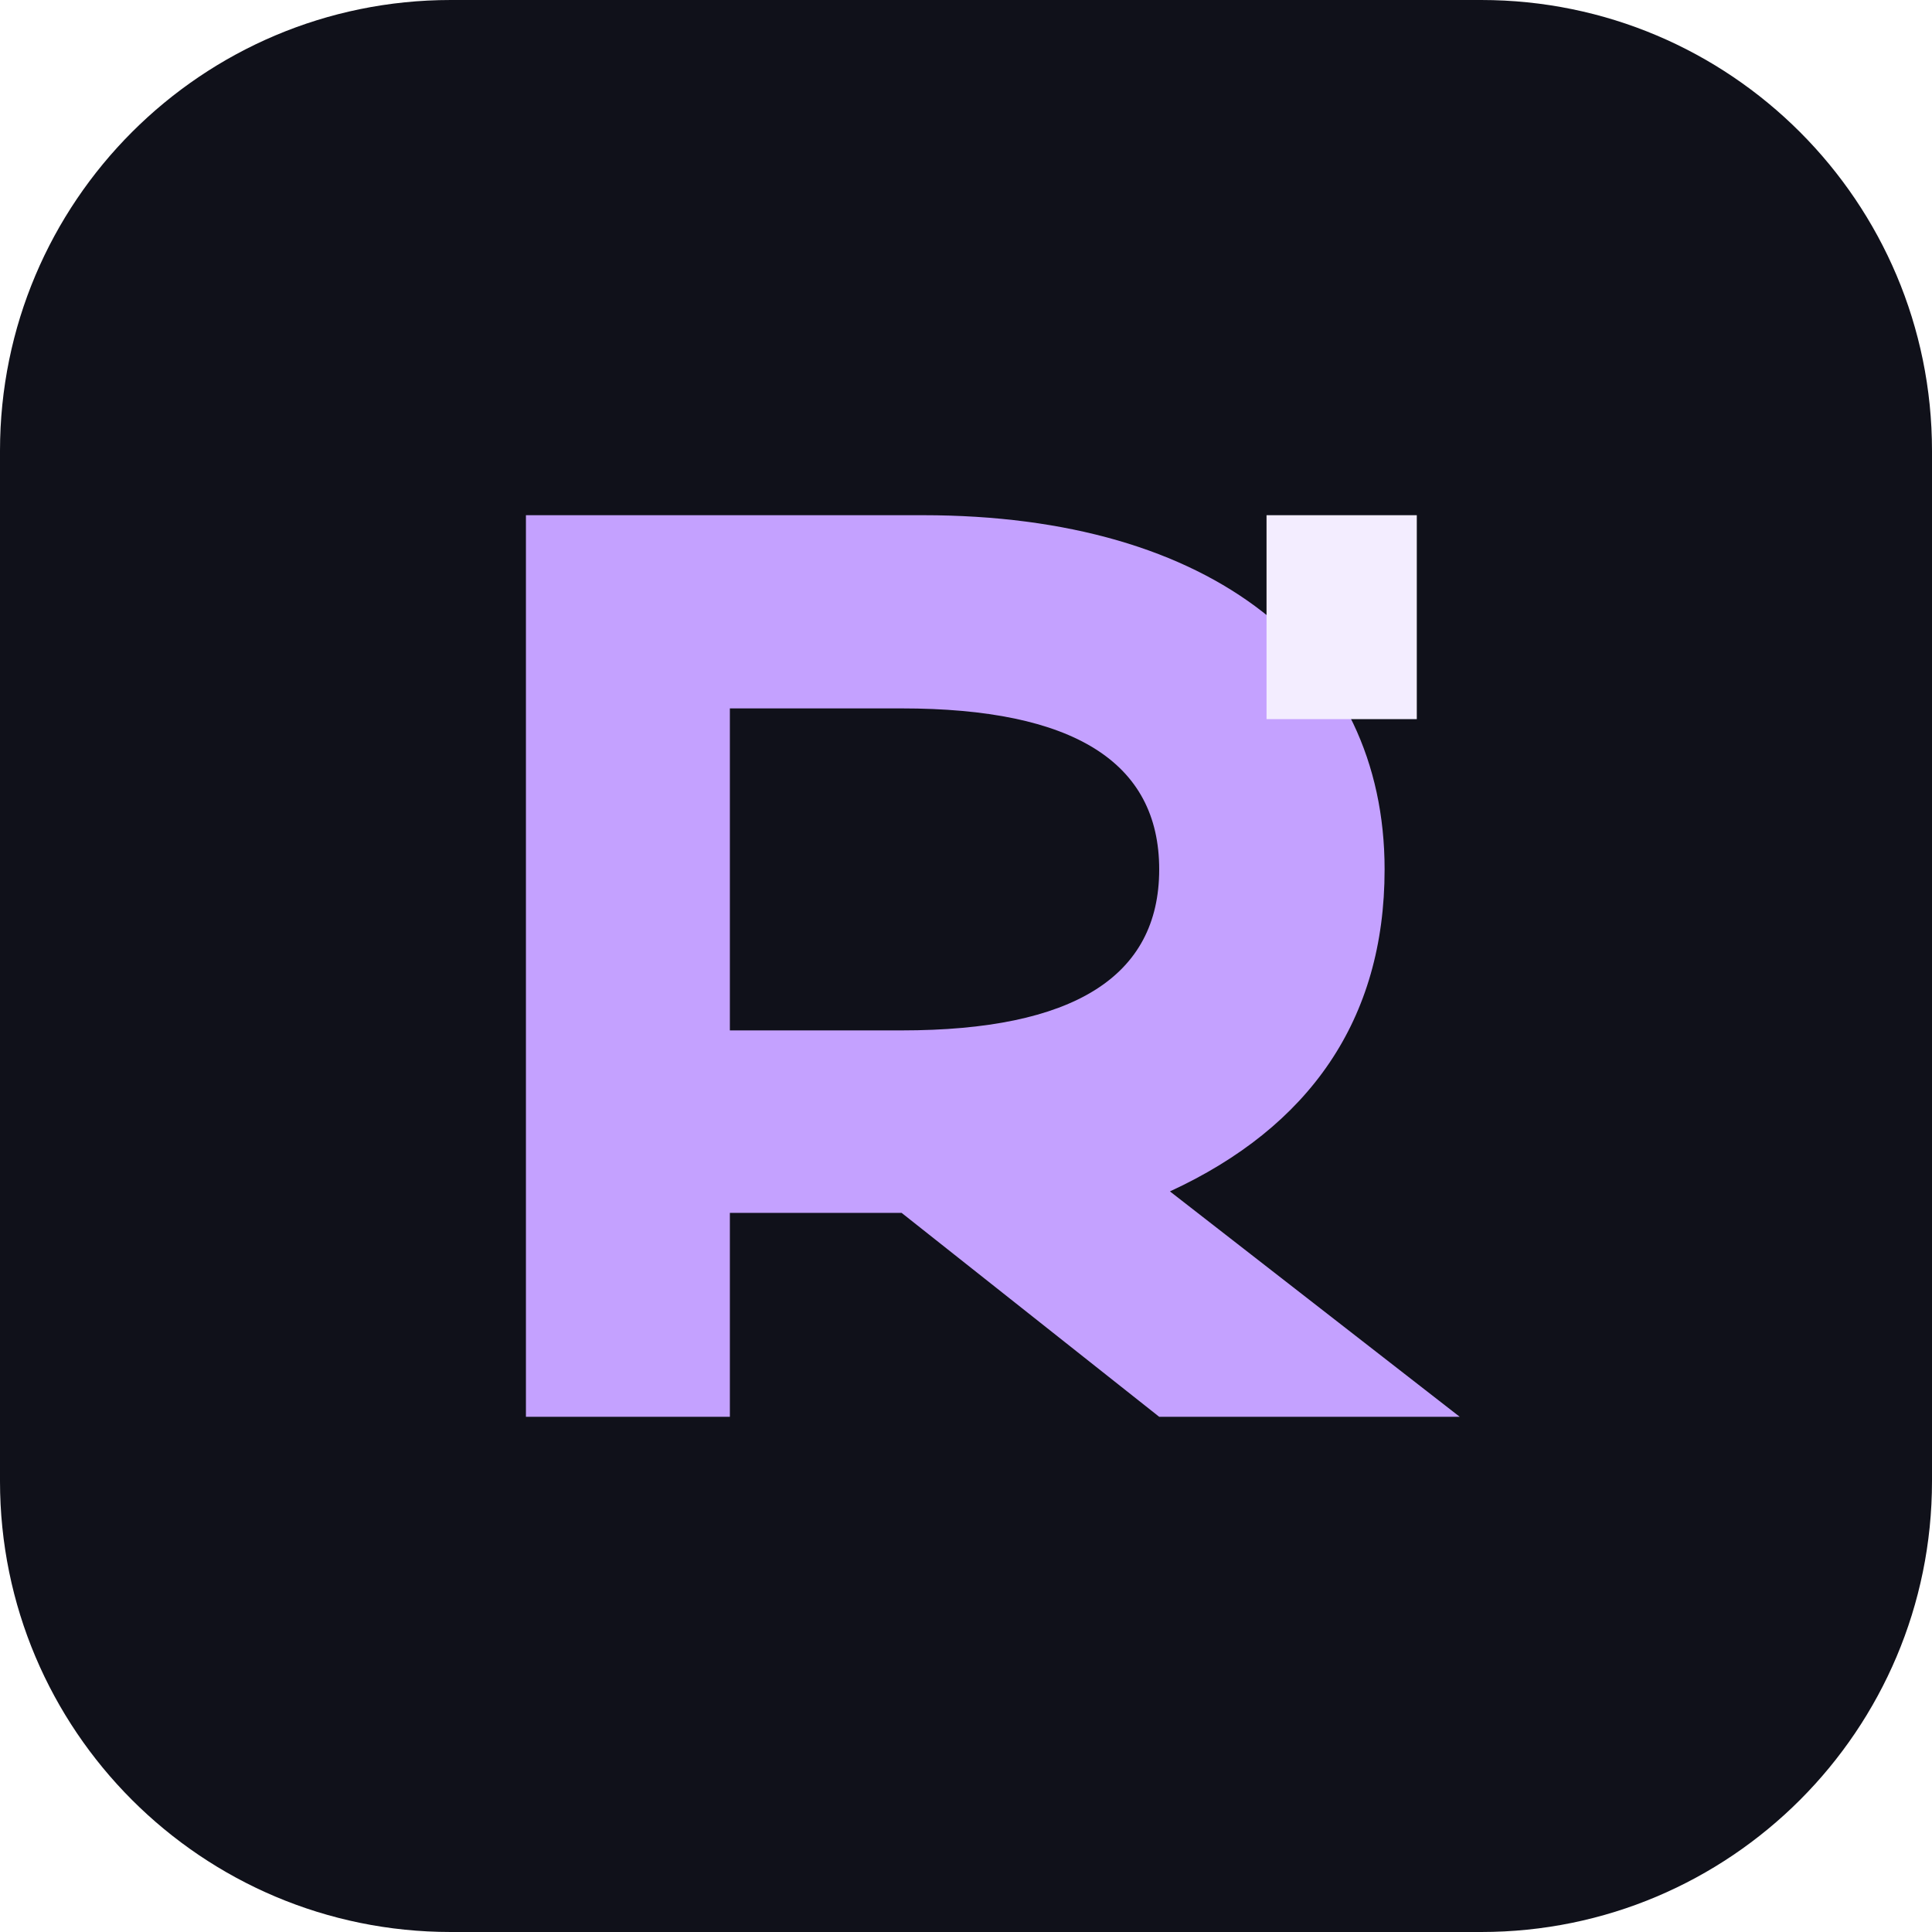
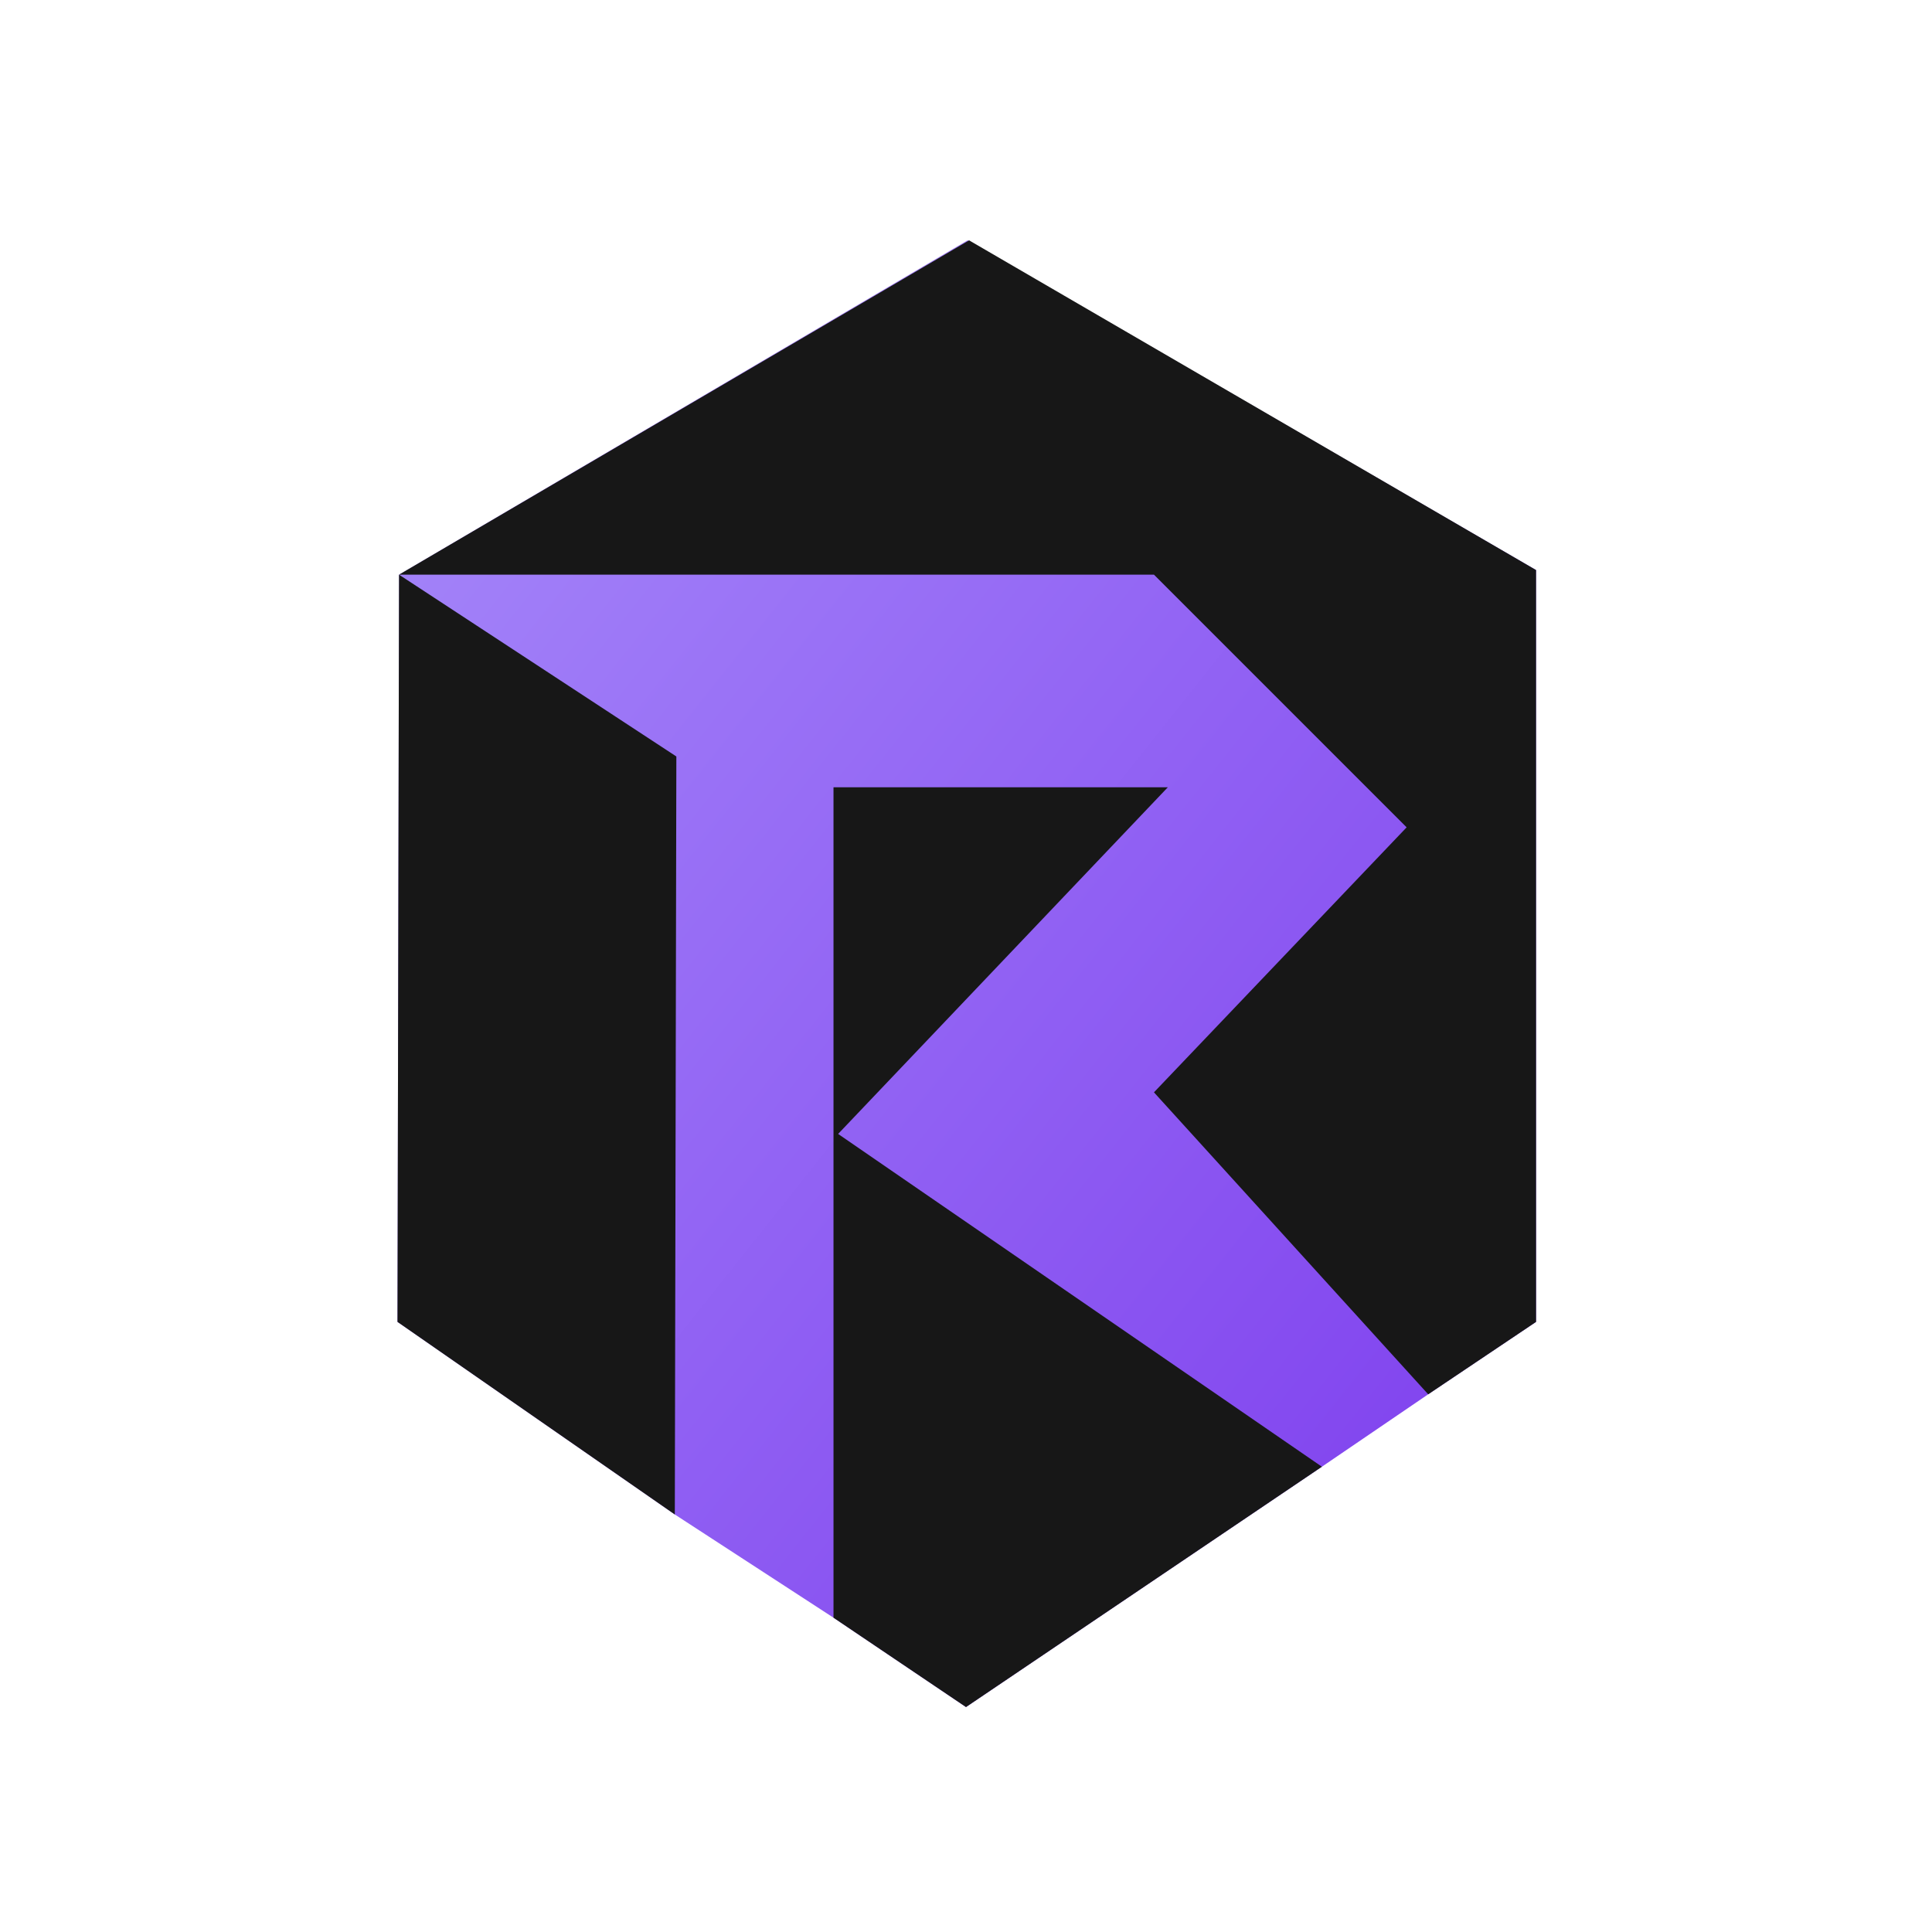
- <svg xmlns="http://www.w3.org/2000/svg" viewBox="0 0 180 180" role="img" aria-labelledby="title desc">
-   <rect width="180" height="180" rx="42" fill="#10111a" />
-   <path fill="#c4a1ff" d="M49 132V48h37c27 0 43 13 43 33 0 14-7 24-20 30l27 21h-28l-24-19H68v19H49Zm19-66v30h16c16 0 24-5 24-15 0-10-8-15-24-15H68Z" />
-   <path fill="#f3edff" d="M118 48h14v19h-14z" />
+ <svg xmlns="http://www.w3.org/2000/svg" viewBox="0 0 1254 1254" role="img" aria-labelledby="title desc">
+   <defs>
+     <linearGradient id="runePurple" x1="0%" y1="0%" x2="100%" y2="100%">
+       <stop offset="0%" stop-color="#A78BFA" />
+       <stop offset="100%" stop-color="#7C3AED" />
+     </linearGradient>
+   </defs>
+   <polygon points="628,156 997,370 997,858 927,905 858,952 627,1108 541,1050 438,983 258,858 259,373" fill="url(#runePurple)" />
+   <g fill="#171717">
+     <polygon points="629,156 259,373 749,373 913,537 749,709 927,905 997,858 997,370" />
+     <polygon points="259,373 439,491 438,983 258,858" />
+     <polygon points="758,511 541,511 541,1050 627,1108 858,952 544,736" />
+   </g>
</svg>
